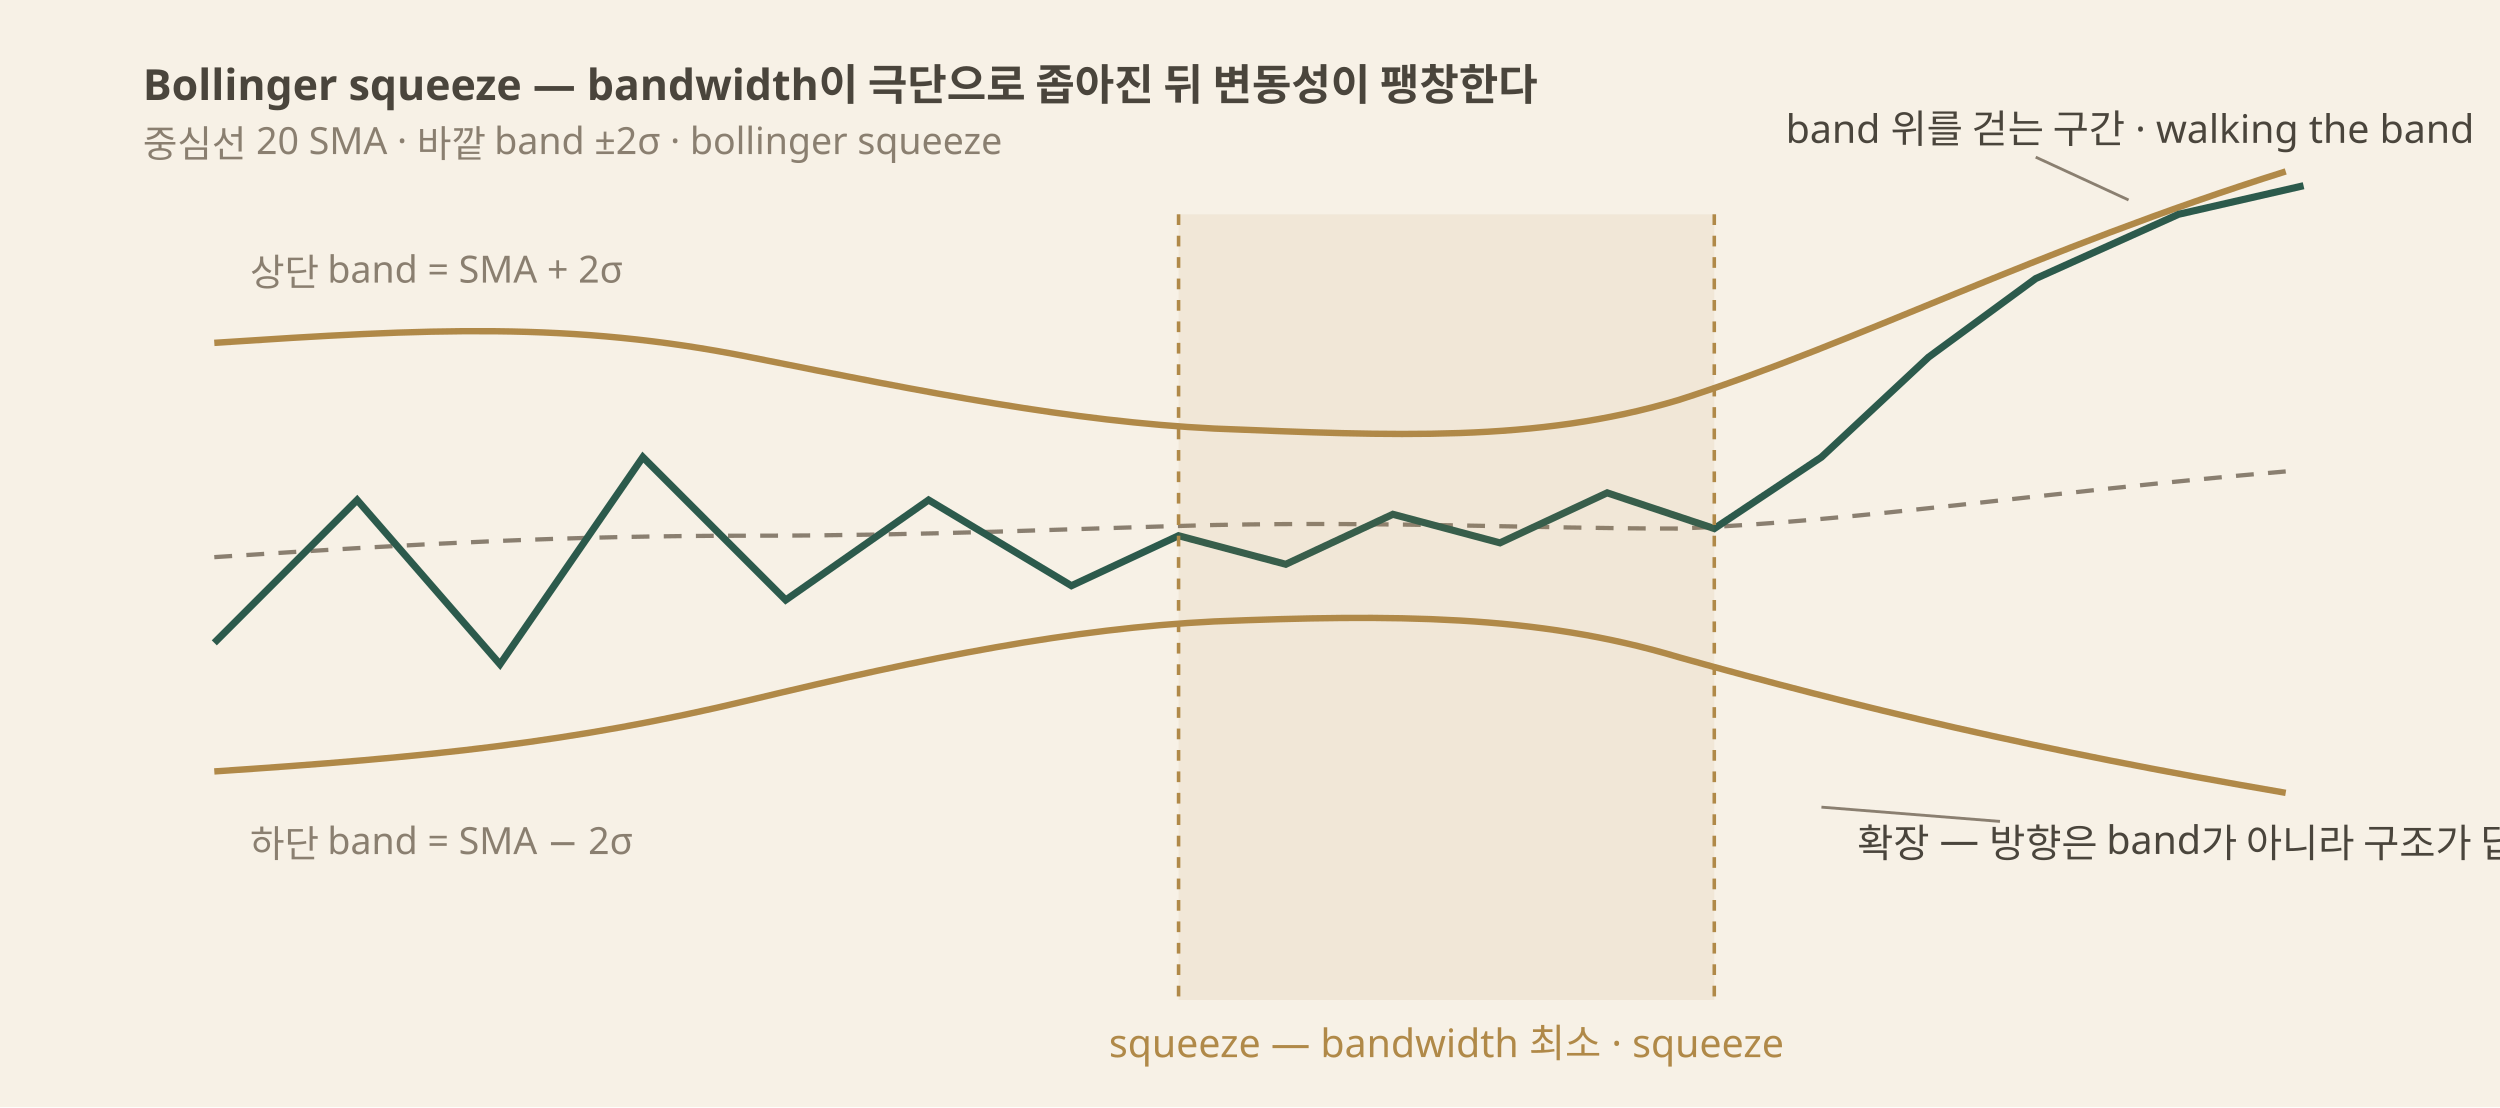
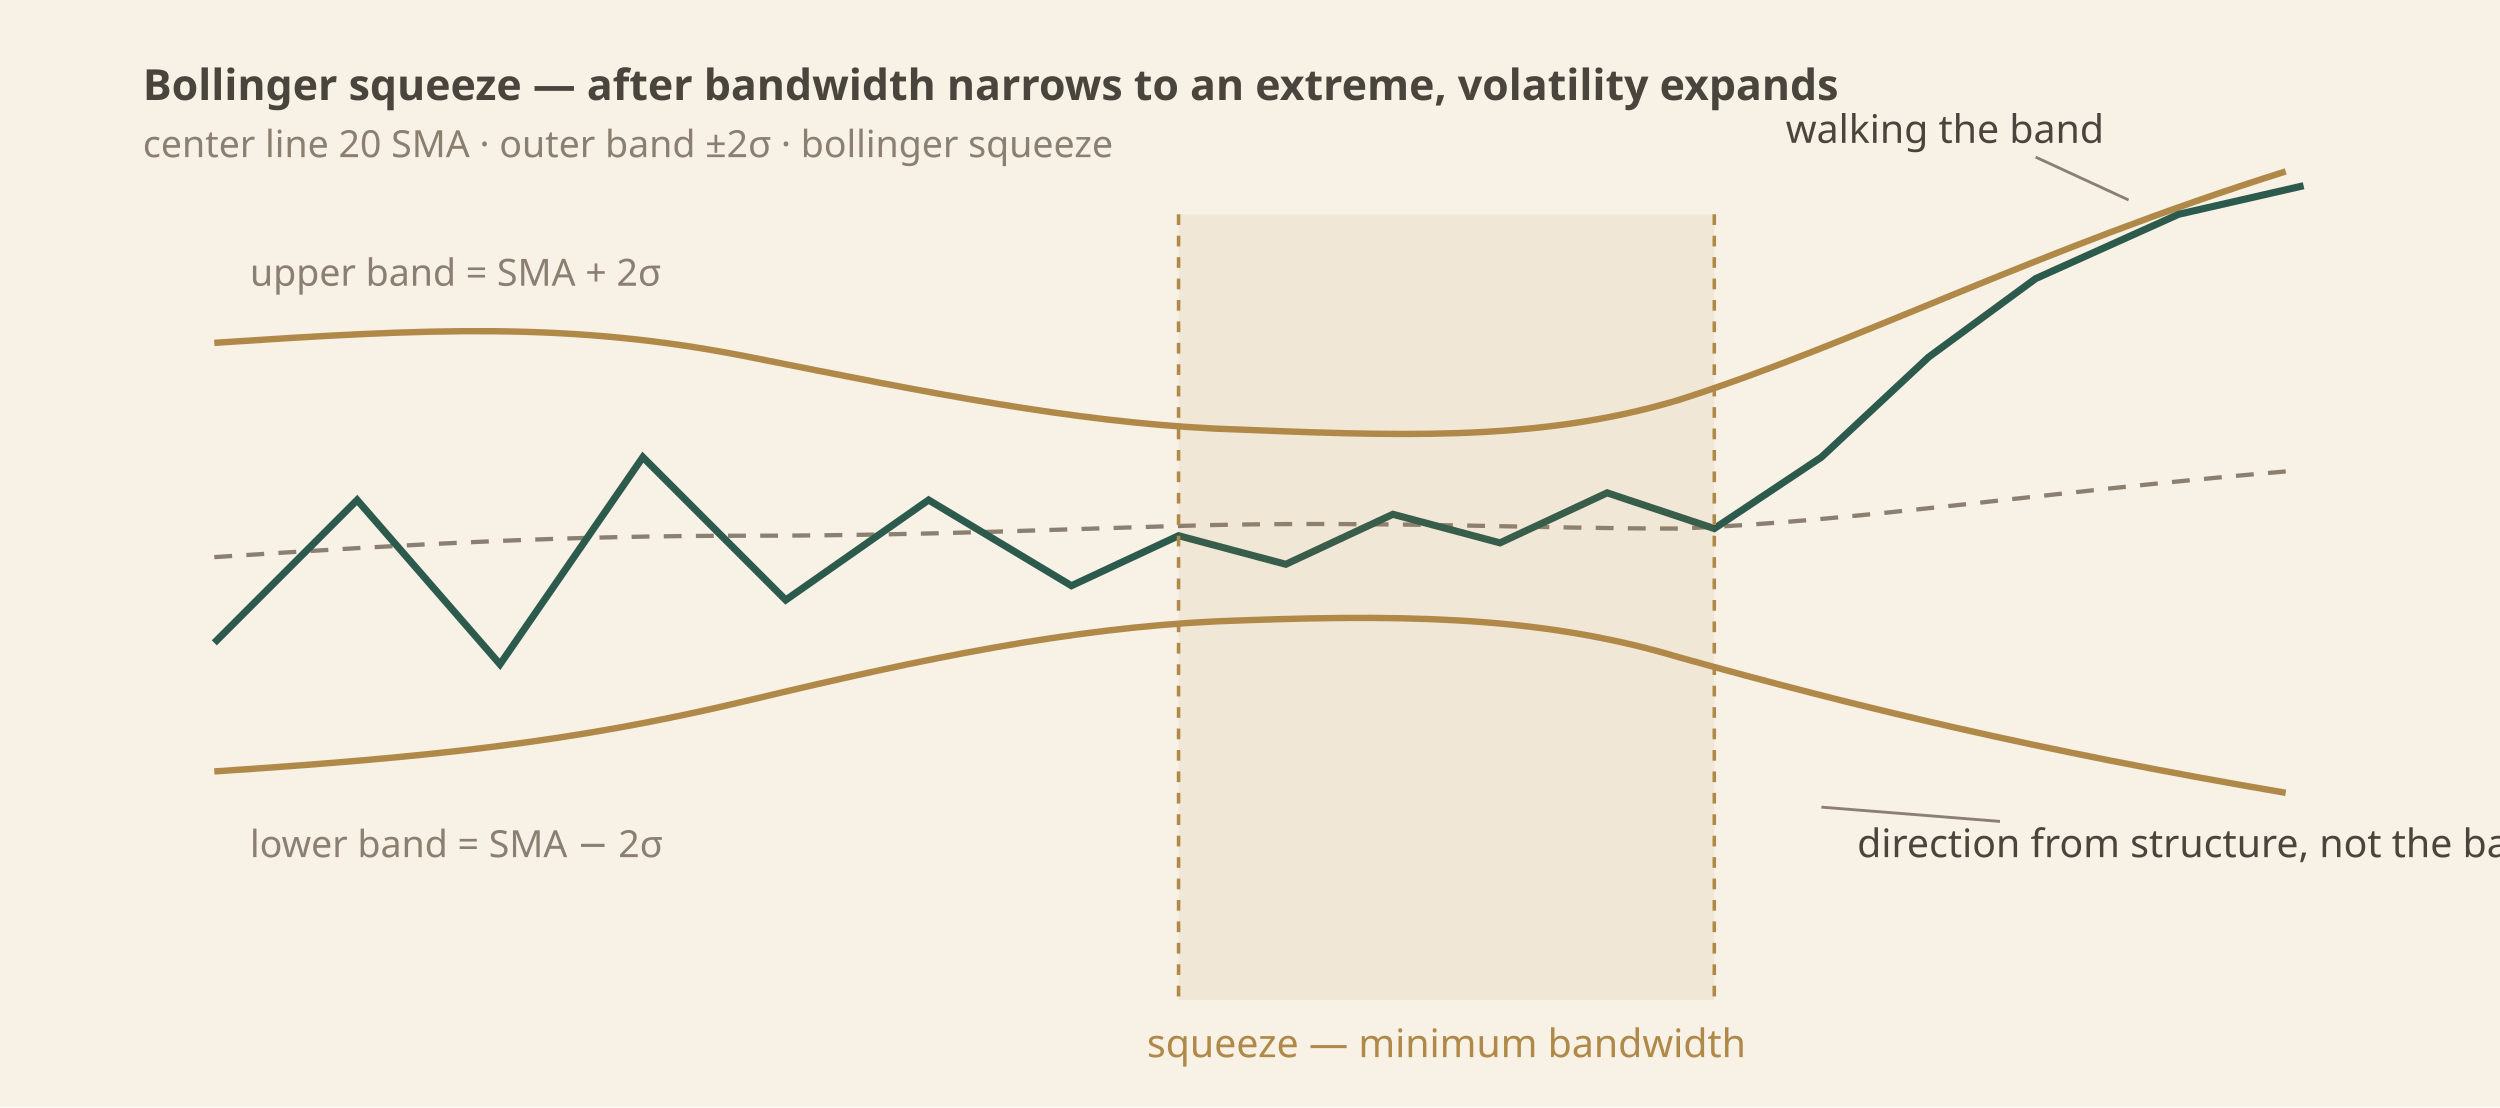
<svg xmlns="http://www.w3.org/2000/svg" viewBox="0 0 700 310" font-family="IBM Plex Sans KR, sans-serif">
  <rect width="700" height="310" fill="#f7f1e6" />
-   <text x="40" y="28" fill="#4a453c" font-size="12" font-weight="600">Bollinger squeeze — bandwidth이 극단으로 좁아진 뒤 변동성이 팽창한다</text>
-   <text x="40" y="44" fill="#8a7f70" font-size="10.5">중심선 20 SMA · 바깥 band ±2σ · bollinger squeeze</text>
+   <text x="40" y="28" fill="#4a453c" font-size="12" font-weight="600">Bollinger squeeze — after bandwidth narrows to an extreme, volatility expands</text>
+   <text x="40" y="44" fill="#8a7f70" font-size="10.5">center line 20 SMA · outer band ±2σ · bollinger squeeze</text>
  <path d="M 60 96 C 120 92, 160 90, 210 100 C 260 110, 300 118, 340 120            C 390 122, 430 124, 470 112 C 520 96, 570 70, 640 48" fill="none" stroke="#b08948" stroke-width="1.8" />
  <path d="M 60 216 C 120 212, 160 208, 210 196 C 260 184, 300 176, 340 174            C 390 172, 430 172, 470 184 C 520 198, 570 210, 640 222" fill="none" stroke="#b08948" stroke-width="1.8" />
  <path d="M 60 156 C 120 152, 160 150, 210 150 C 260 150, 300 148, 340 147            C 390 146, 430 148, 470 148 C 520 146, 570 138, 640 132" fill="none" stroke="#8a7f70" stroke-width="1.2" stroke-dasharray="5,4" />
  <polyline points="60,180 100,140 140,186 180,128 220,168 260,140 300,164 330,150                     360,158 390,144 420,152 450,138 480,148 510,128 540,100 570,78 610,60 645,52" fill="none" stroke="#2c5a4c" stroke-width="2" />
  <rect x="330" y="60" width="150" height="220" fill="#b08948" opacity="0.09" />
  <line x1="330" y1="60" x2="330" y2="280" stroke="#b08948" stroke-width="1" stroke-dasharray="3,3" />
  <line x1="480" y1="60" x2="480" y2="280" stroke="#b08948" stroke-width="1" stroke-dasharray="3,3" />
-   <text x="405" y="296" fill="#b08948" font-size="11" text-anchor="middle">squeeze — bandwidth 최소 · squeeze</text>
-   <text x="70" y="80" fill="#8a7f70" font-size="10.5">상단 band = SMA + 2σ</text>
-   <text x="70" y="240" fill="#8a7f70" font-size="10.5">하단 band = SMA − 2σ</text>
-   <text x="520" y="240" fill="#4a453c" font-size="11">확장 — 방향은 band가 아니라 구조가 답한다</text>
+   <text x="405" y="296" fill="#b08948" font-size="11" text-anchor="middle">squeeze — minimum bandwidth</text>
+   <text x="70" y="80" fill="#8a7f70" font-size="10.5">upper band = SMA + 2σ</text>
+   <text x="70" y="240" fill="#8a7f70" font-size="10.5">lower band = SMA − 2σ</text>
+   <text x="520" y="240" fill="#4a453c" font-size="11">direction from structure, not the band</text>
  <line x1="510" y1="226" x2="560" y2="230" stroke="#8a7f70" stroke-width="0.8" />
-   <text x="500" y="40" fill="#4a453c" font-size="11">band 위를 걷는 구간 · walking the band</text>
+   <text x="500" y="40" fill="#4a453c" font-size="11">walking the band</text>
  <line x1="570" y1="44" x2="596" y2="56" stroke="#8a7f70" stroke-width="0.8" />
</svg>
